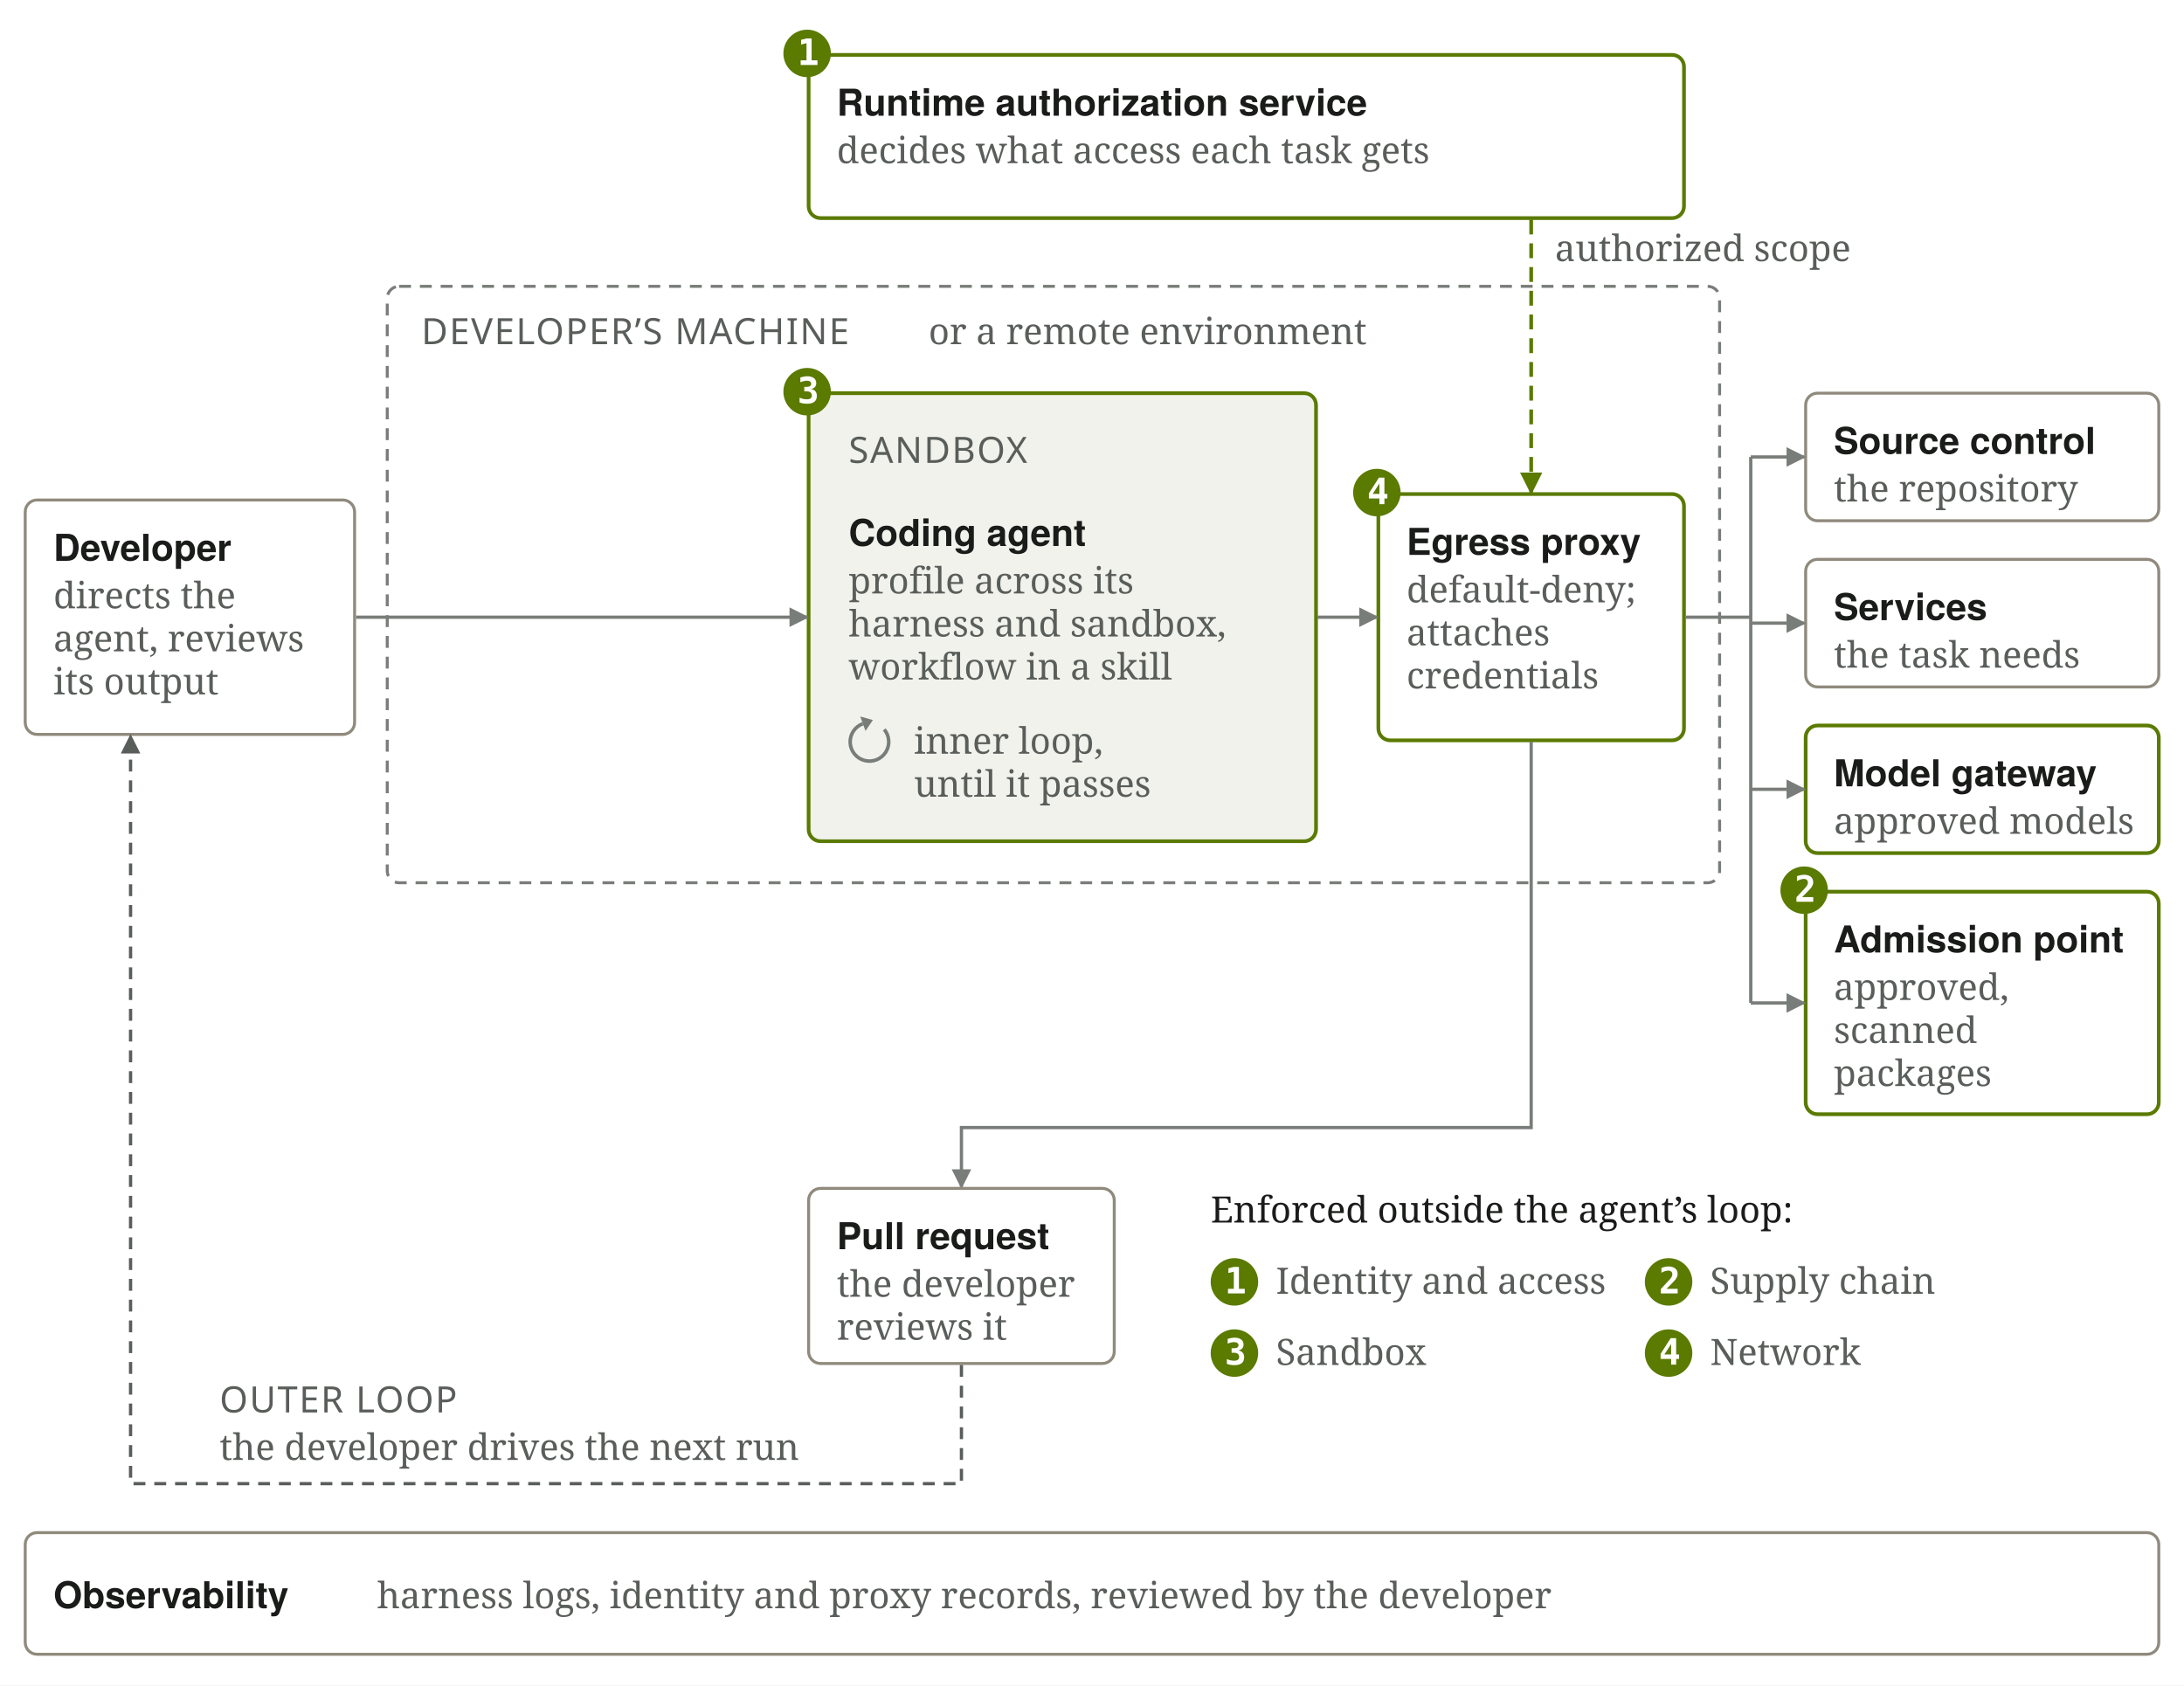
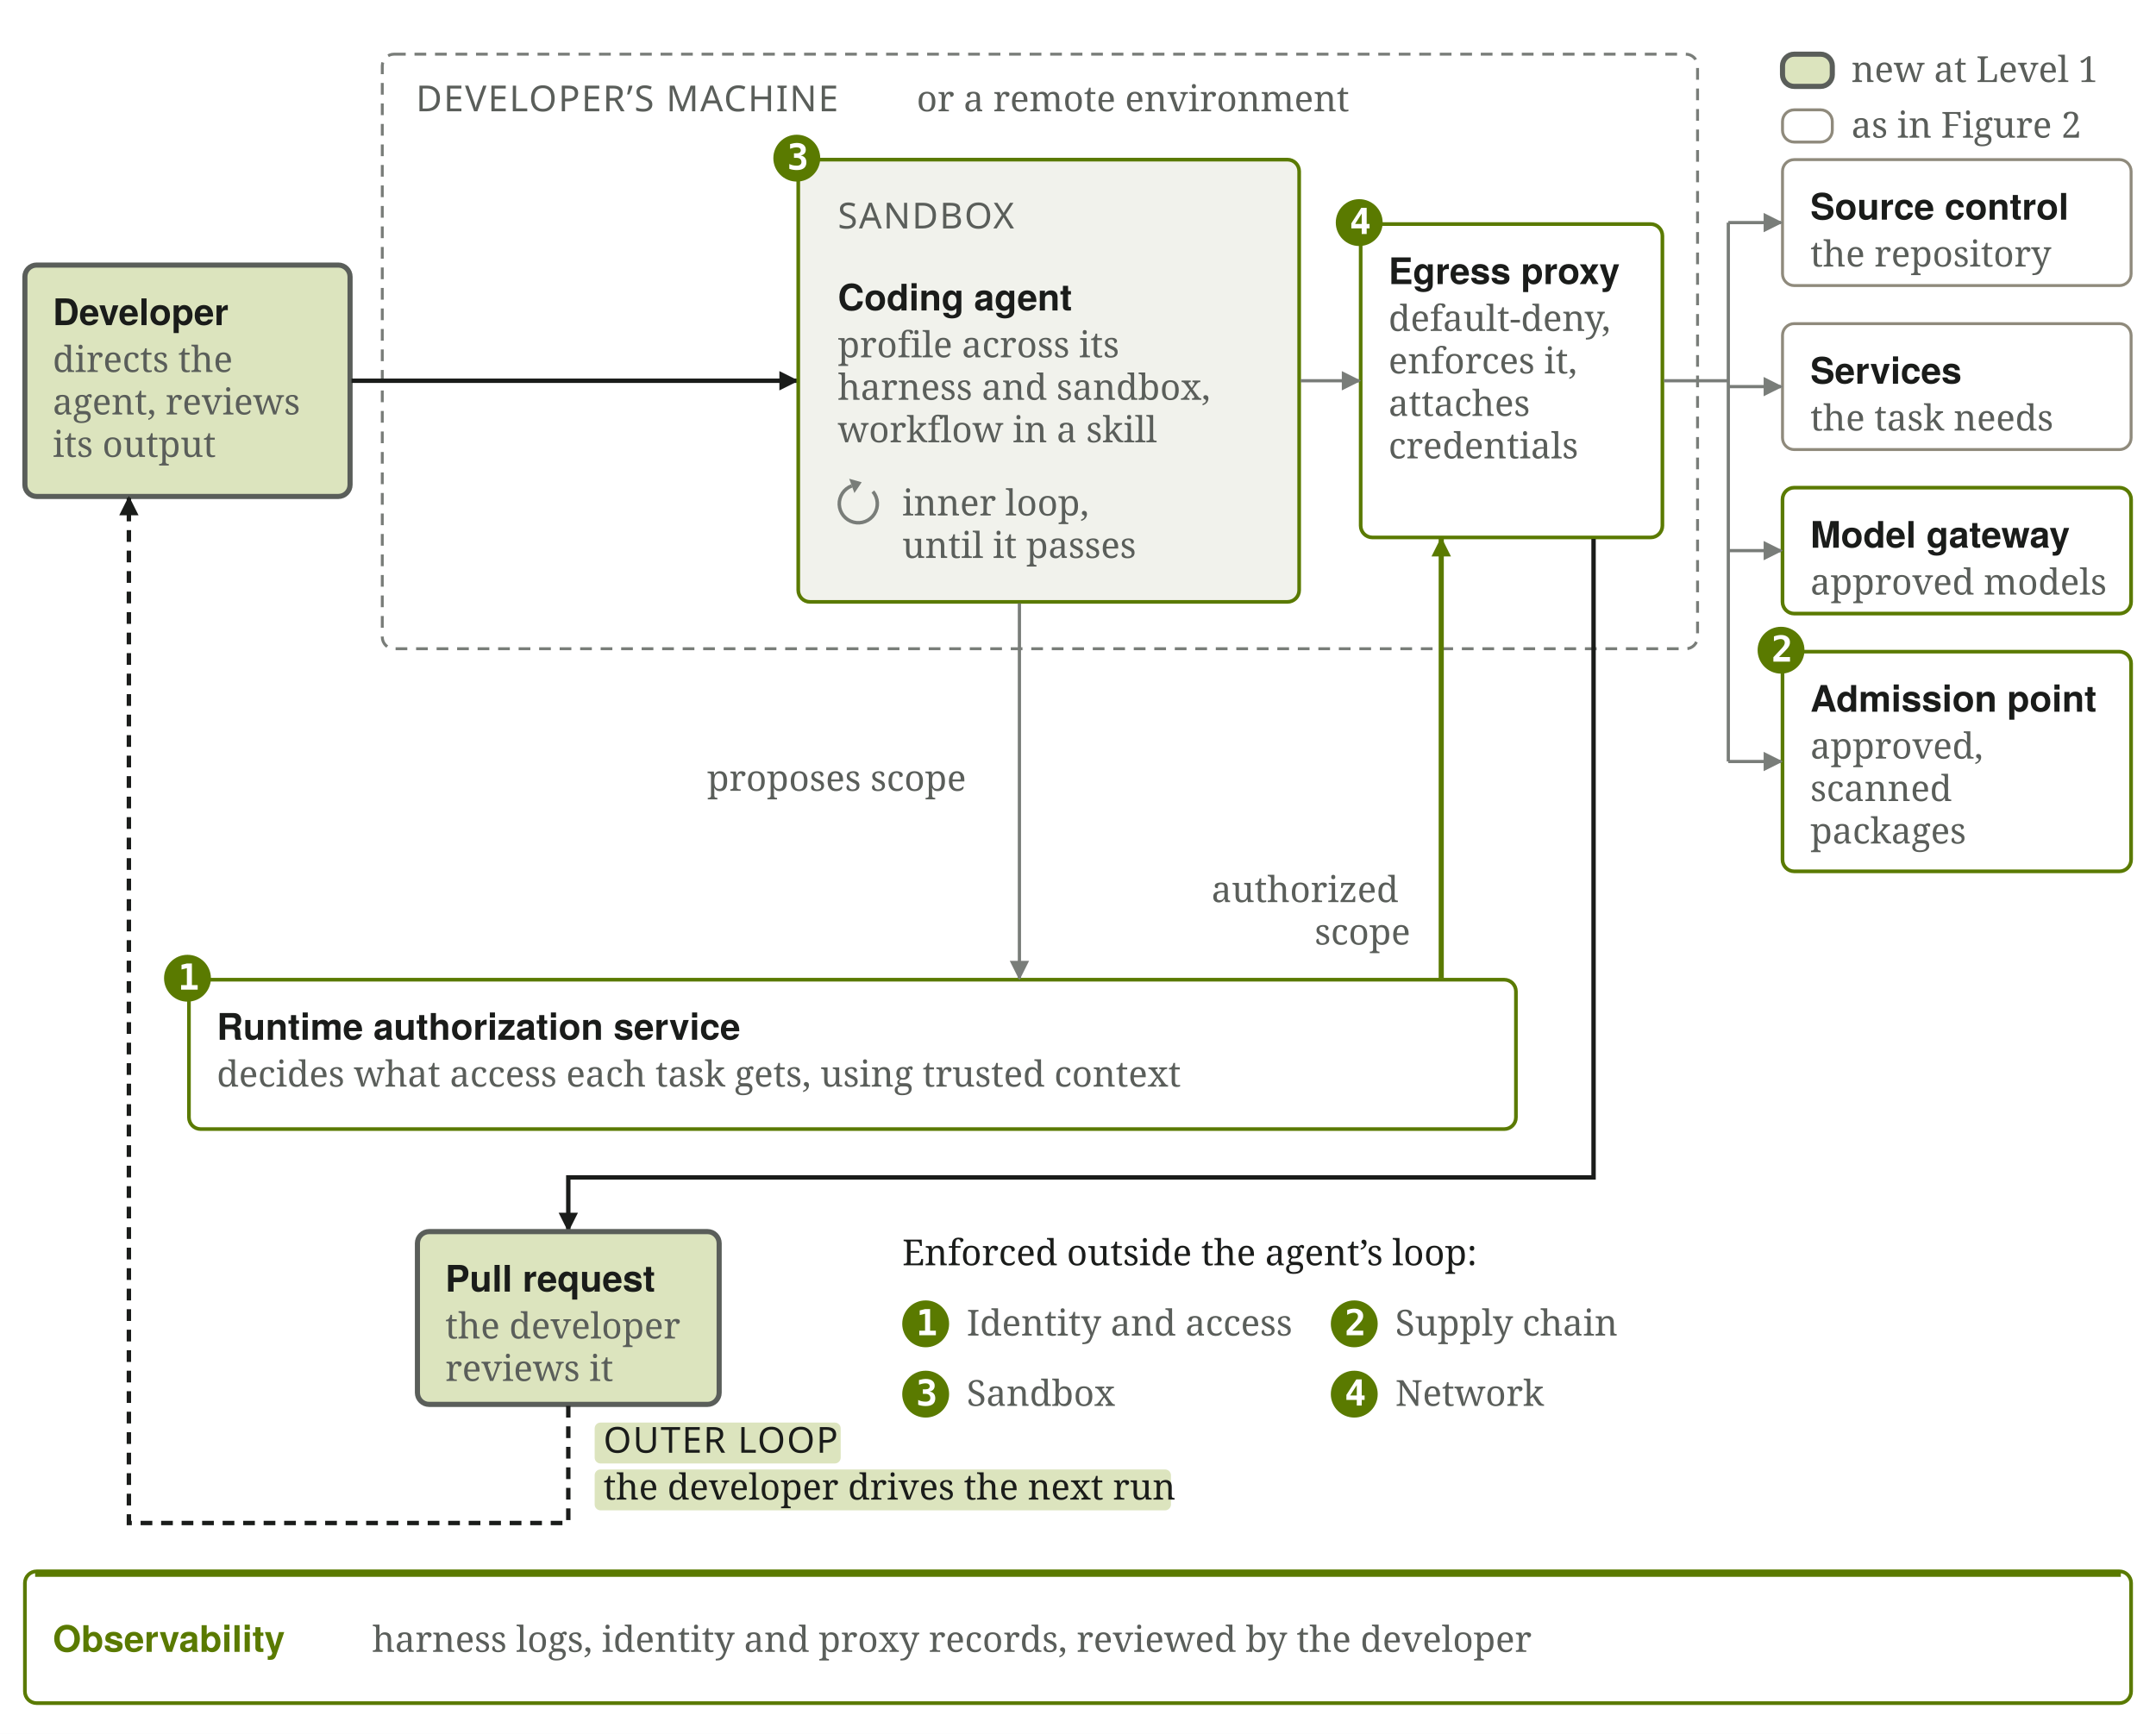
- <svg xmlns="http://www.w3.org/2000/svg" viewBox="0 0 736 568" width="736" height="568" role="img" aria-labelledby="sf3-t sf3-d">
-   <rect width="736" height="568" fill="#FFFFFF" />
+ <svg xmlns="http://www.w3.org/2000/svg" viewBox="0 0 736 592" width="736" height="592" role="img" aria-labelledby="sf3-t sf3-d">
+   <rect width="736" height="592" fill="#FFFFFF" />
  <defs>
    <marker id="sf3-a" viewBox="0 0 10 10" refX="9" refY="5" markerWidth="6" markerHeight="6" orient="auto-start-reverse">
      <path d="M0 0 L10 5 L0 10 z" fill="#797D79" />
    </marker>
    <marker id="sf3-g" viewBox="0 0 10 10" refX="9" refY="5" markerWidth="6" markerHeight="6" orient="auto-start-reverse">
      <path d="M0 0 L10 5 L0 10 z" fill="#5A7A00" />
    </marker>
    <marker id="sf3-s" viewBox="0 0 10 10" refX="9" refY="5" markerWidth="6" markerHeight="6" orient="auto-start-reverse">
      <path d="M0 0 L10 5 L0 10 z" fill="#5A5E5A" />
    </marker>
+     <marker id="sf3-n" viewBox="0 0 10 10" refX="9" refY="5" markerWidth="4.4" markerHeight="4.4" orient="auto-start-reverse">
+       <path d="M0 0 L10 5 L0 10 z" fill="#1A1C1A" />
+     </marker>
+     <marker id="sf3-H" viewBox="0 0 10 10" refX="9" refY="5" markerWidth="3.0" markerHeight="3.0" orient="auto-start-reverse">
+       <path d="M0 0 L10 5 L0 10 z" fill="#1A1C1A" />
+     </marker>
+     <marker id="sf3-G" viewBox="0 0 10 10" refX="9" refY="5" markerWidth="3.8" markerHeight="3.8" orient="auto-start-reverse">
+       <path d="M0 0 L10 5 L0 10 z" fill="#5A7A00" />
+     </marker>
  </defs>
  <g transform="translate(8 8)">
-     <rect x="264.5" y="10.5" width="295" height="55" rx="4" fill="none" stroke="#5A7A00" stroke-width="1.25" />
-     <circle cx="264" cy="10" r="8" fill="#5A7A00" />
-     <text x="260.7" y="13.9" font-family="'IBM Plex Mono',ui-monospace,'SF Mono',Menlo,Consolas,monospace" font-size="12.25" fill="#FFFFFF" font-weight="600">1</text>
-     <text x="274" y="31" font-family="Figtree,'Avenir Next','Helvetica Neue',sans-serif" font-size="12.5" fill="#1A1C1A" font-weight="600">Runtime authorization service</text>
-     <text x="274" y="47.0" font-family="'IBM Plex Serif',Charter,Georgia,serif" font-size="12.25" fill="#5A5E5A" font-weight="400">decides what access each task gets</text>
-     <path d="M508 66 L508 158" fill="none" stroke="#5A7A00" stroke-width="1.25" stroke-dasharray="5 3" marker-end="url(#sf3-g)" />
-     <text x="516.0" y="80" font-family="'IBM Plex Serif',Charter,Georgia,serif" font-size="12.25" fill="#5A5E5A" font-weight="400">authorized scope</text>
-     <rect x="122.5" y="88.5" width="449" height="201" rx="4" fill="none" stroke="#797D79" stroke-width="1" stroke-dasharray="4 3" />
-     <text x="134" y="108" font-family="'Chakra Petch','Avenir Next',sans-serif" font-size="12.25" fill="#5A5E5A" font-weight="500" letter-spacing="0.04em">DEVELOPER’S MACHINE</text>
-     <text x="304.925" y="108" font-family="'IBM Plex Serif',Charter,Georgia,serif" font-size="12.25" fill="#5A5E5A" font-weight="400">or a remote environment</text>
-     <rect x="0.5" y="160.5" width="111" height="79" rx="4" fill="none" stroke="#8F8A7C" stroke-width="1" />
-     <text x="10" y="181" font-family="Figtree,'Avenir Next','Helvetica Neue',sans-serif" font-size="12.5" fill="#1A1C1A" font-weight="600">Developer</text>
-     <text x="10" y="197.0" font-family="'IBM Plex Serif',Charter,Georgia,serif" font-size="12.25" fill="#5A5E5A" font-weight="400">directs the</text>
-     <text x="10" y="211.5" font-family="'IBM Plex Serif',Charter,Georgia,serif" font-size="12.25" fill="#5A5E5A" font-weight="400">agent, reviews</text>
-     <text x="10" y="226.0" font-family="'IBM Plex Serif',Charter,Georgia,serif" font-size="12.25" fill="#5A5E5A" font-weight="400">its output</text>
-     <rect x="264.5" y="124.5" width="171" height="151" rx="4" fill="#F1F2EC" stroke="#5A7A00" stroke-width="1.25" />
-     <circle cx="264" cy="124" r="8" fill="#5A7A00" />
-     <text x="260.7" y="127.9" font-family="'IBM Plex Mono',ui-monospace,'SF Mono',Menlo,Consolas,monospace" font-size="12.25" fill="#FFFFFF" font-weight="600">3</text>
-     <text x="278" y="148" font-family="'Chakra Petch','Avenir Next',sans-serif" font-size="12.25" fill="#5A5E5A" font-weight="500" letter-spacing="0.04em">SANDBOX</text>
-     <text x="278" y="176" font-family="Figtree,'Avenir Next','Helvetica Neue',sans-serif" font-size="12.5" fill="#1A1C1A" font-weight="600">Coding agent</text>
-     <text x="278" y="192.0" font-family="'IBM Plex Serif',Charter,Georgia,serif" font-size="12.25" fill="#5A5E5A" font-weight="400">profile across its</text>
-     <text x="278" y="206.5" font-family="'IBM Plex Serif',Charter,Georgia,serif" font-size="12.25" fill="#5A5E5A" font-weight="400">harness and sandbox,</text>
-     <text x="278" y="221.0" font-family="'IBM Plex Serif',Charter,Georgia,serif" font-size="12.25" fill="#5A5E5A" font-weight="400">workflow in a skill</text>
-     <path d="M289.98 237.82 A6.5 6.5 0 1 1 282.78 235.89" fill="none" stroke="#797D79" stroke-width="1.2" />
-     <path d="M286.16 234.66 L283.67 238.34 L281.89 233.45 z" fill="#797D79" />
-     <text x="300" y="246" font-family="'IBM Plex Serif',Charter,Georgia,serif" font-size="12.25" fill="#5A5E5A" font-weight="400">inner loop,</text>
-     <text x="300" y="260.5" font-family="'IBM Plex Serif',Charter,Georgia,serif" font-size="12.25" fill="#5A5E5A" font-weight="400">until it passes</text>
-     <path d="M112 200 L264 200" fill="none" stroke="#797D79" stroke-width="1.1" marker-end="url(#sf3-a)" />
-     <rect x="456.5" y="158.5" width="103" height="83" rx="4" fill="none" stroke="#5A7A00" stroke-width="1.25" />
-     <circle cx="456" cy="158" r="8" fill="#5A7A00" />
-     <text x="452.7" y="161.9" font-family="'IBM Plex Mono',ui-monospace,'SF Mono',Menlo,Consolas,monospace" font-size="12.25" fill="#FFFFFF" font-weight="600">4</text>
-     <text x="466" y="179" font-family="Figtree,'Avenir Next','Helvetica Neue',sans-serif" font-size="12.5" fill="#1A1C1A" font-weight="600">Egress proxy</text>
-     <text x="466" y="195.0" font-family="'IBM Plex Serif',Charter,Georgia,serif" font-size="12.25" fill="#5A5E5A" font-weight="400">default-deny;</text>
-     <text x="466" y="209.5" font-family="'IBM Plex Serif',Charter,Georgia,serif" font-size="12.25" fill="#5A5E5A" font-weight="400">attaches</text>
-     <text x="466" y="224.0" font-family="'IBM Plex Serif',Charter,Georgia,serif" font-size="12.25" fill="#5A5E5A" font-weight="400">credentials</text>
-     <path d="M436 200 L456 200" fill="none" stroke="#797D79" stroke-width="1.1" marker-end="url(#sf3-a)" />
-     <rect x="600.5" y="124.5" width="119" height="43" rx="4" fill="none" stroke="#8F8A7C" stroke-width="1" />
-     <text x="610" y="145" font-family="Figtree,'Avenir Next','Helvetica Neue',sans-serif" font-size="12.5" fill="#1A1C1A" font-weight="600">Source control</text>
-     <text x="610" y="161.0" font-family="'IBM Plex Serif',Charter,Georgia,serif" font-size="12.25" fill="#5A5E5A" font-weight="400">the repository</text>
-     <rect x="600.5" y="180.5" width="119" height="43" rx="4" fill="none" stroke="#8F8A7C" stroke-width="1" />
-     <text x="610" y="201" font-family="Figtree,'Avenir Next','Helvetica Neue',sans-serif" font-size="12.5" fill="#1A1C1A" font-weight="600">Services</text>
-     <text x="610" y="217.0" font-family="'IBM Plex Serif',Charter,Georgia,serif" font-size="12.25" fill="#5A5E5A" font-weight="400">the task needs</text>
-     <rect x="600.5" y="236.5" width="119" height="43" rx="4" fill="none" stroke="#5A7A00" stroke-width="1.25" />
-     <text x="610" y="257" font-family="Figtree,'Avenir Next','Helvetica Neue',sans-serif" font-size="12.5" fill="#1A1C1A" font-weight="600">Model gateway</text>
-     <text x="610" y="273.0" font-family="'IBM Plex Serif',Charter,Georgia,serif" font-size="12.25" fill="#5A5E5A" font-weight="400">approved models</text>
-     <rect x="600.5" y="292.5" width="119" height="75" rx="4" fill="none" stroke="#5A7A00" stroke-width="1.25" />
-     <circle cx="600" cy="292" r="8" fill="#5A7A00" />
-     <text x="596.7" y="295.9" font-family="'IBM Plex Mono',ui-monospace,'SF Mono',Menlo,Consolas,monospace" font-size="12.25" fill="#FFFFFF" font-weight="600">2</text>
-     <text x="610" y="313" font-family="Figtree,'Avenir Next','Helvetica Neue',sans-serif" font-size="12.5" fill="#1A1C1A" font-weight="600">Admission point</text>
-     <text x="610" y="329.0" font-family="'IBM Plex Serif',Charter,Georgia,serif" font-size="12.25" fill="#5A5E5A" font-weight="400">approved,</text>
-     <text x="610" y="343.5" font-family="'IBM Plex Serif',Charter,Georgia,serif" font-size="12.25" fill="#5A5E5A" font-weight="400">scanned</text>
-     <text x="610" y="358.0" font-family="'IBM Plex Serif',Charter,Georgia,serif" font-size="12.25" fill="#5A5E5A" font-weight="400">packages</text>
-     <path d="M560 200 L582 200" fill="none" stroke="#797D79" stroke-width="1.1" />
-     <path d="M582 146 L582 330" fill="none" stroke="#797D79" stroke-width="1.1" />
-     <path d="M582 146 L600 146" fill="none" stroke="#797D79" stroke-width="1.1" marker-end="url(#sf3-a)" />
-     <path d="M582 202 L600 202" fill="none" stroke="#797D79" stroke-width="1.1" marker-end="url(#sf3-a)" />
-     <path d="M582 258 L600 258" fill="none" stroke="#797D79" stroke-width="1.1" marker-end="url(#sf3-a)" />
-     <path d="M582 330 L600 330" fill="none" stroke="#797D79" stroke-width="1.1" marker-end="url(#sf3-a)" />
-     <path d="M508 242 L508 372 L316 372 L316 392" fill="none" stroke="#797D79" stroke-width="1.1" marker-end="url(#sf3-a)" />
-     <rect x="264.5" y="392.5" width="103" height="59" rx="4" fill="none" stroke="#8F8A7C" stroke-width="1" />
-     <text x="274" y="413" font-family="Figtree,'Avenir Next','Helvetica Neue',sans-serif" font-size="12.5" fill="#1A1C1A" font-weight="600">Pull request</text>
-     <text x="274" y="429.0" font-family="'IBM Plex Serif',Charter,Georgia,serif" font-size="12.25" fill="#5A5E5A" font-weight="400">the developer</text>
-     <text x="274" y="443.5" font-family="'IBM Plex Serif',Charter,Georgia,serif" font-size="12.25" fill="#5A5E5A" font-weight="400">reviews it</text>
-     <path d="M316 452 L316 492 L36 492 L36 240" fill="none" stroke="#5A5E5A" stroke-width="1.1" stroke-dasharray="4 3" marker-end="url(#sf3-s)" />
-     <text x="66" y="468" font-family="'Chakra Petch','Avenir Next',sans-serif" font-size="12.25" fill="#5A5E5A" font-weight="500" letter-spacing="0.04em">OUTER LOOP</text>
-     <text x="66" y="484" font-family="'IBM Plex Serif',Charter,Georgia,serif" font-size="12.25" fill="#5A5E5A" font-weight="400">the developer drives the next run</text>
-     <text x="400" y="404" font-family="'IBM Plex Serif',Charter,Georgia,serif" font-size="12.25" fill="#1A1C1A" font-weight="400">Enforced outside the agent’s loop:</text>
-     <circle cx="408" cy="424" r="8" fill="#5A7A00" />
-     <text x="404.7" y="427.9" font-family="'IBM Plex Mono',ui-monospace,'SF Mono',Menlo,Consolas,monospace" font-size="12.25" fill="#FFFFFF" font-weight="600">1</text>
-     <text x="422" y="428" font-family="'IBM Plex Serif',Charter,Georgia,serif" font-size="12.25" fill="#5A5E5A" font-weight="400">Identity and access</text>
-     <circle cx="554.31" cy="424" r="8" fill="#5A7A00" />
-     <text x="551.01" y="427.9" font-family="'IBM Plex Mono',ui-monospace,'SF Mono',Menlo,Consolas,monospace" font-size="12.25" fill="#FFFFFF" font-weight="600">2</text>
-     <text x="568.31" y="428" font-family="'IBM Plex Serif',Charter,Georgia,serif" font-size="12.25" fill="#5A5E5A" font-weight="400">Supply chain</text>
-     <circle cx="408" cy="448" r="8" fill="#5A7A00" />
-     <text x="404.7" y="451.9" font-family="'IBM Plex Mono',ui-monospace,'SF Mono',Menlo,Consolas,monospace" font-size="12.25" fill="#FFFFFF" font-weight="600">3</text>
-     <text x="422" y="452" font-family="'IBM Plex Serif',Charter,Georgia,serif" font-size="12.25" fill="#5A5E5A" font-weight="400">Sandbox</text>
-     <circle cx="554.31" cy="448" r="8" fill="#5A7A00" />
-     <text x="551.01" y="451.9" font-family="'IBM Plex Mono',ui-monospace,'SF Mono',Menlo,Consolas,monospace" font-size="12.25" fill="#FFFFFF" font-weight="600">4</text>
-     <text x="568.31" y="452" font-family="'IBM Plex Serif',Charter,Georgia,serif" font-size="12.25" fill="#5A5E5A" font-weight="400">Network</text>
-     <rect x="0.5" y="508.5" width="719" height="41" rx="4" fill="none" stroke="#8F8A7C" stroke-width="1" />
-     <text x="10" y="534" font-family="Figtree,'Avenir Next','Helvetica Neue',sans-serif" font-size="12.5" fill="#1A1C1A" font-weight="600">Observability</text>
-     <text x="119.062" y="534" font-family="'IBM Plex Serif',Charter,Georgia,serif" font-size="12.25" fill="#5A5E5A" font-weight="400">harness logs, identity and proxy records, reviewed by the developer</text>
+     <rect x="122.5" y="10.5" width="449" height="203" rx="4" fill="none" stroke="#797D79" stroke-width="1" stroke-dasharray="4 3" />
+     <text x="134" y="30" font-family="'Chakra Petch','Avenir Next',sans-serif" font-size="12.25" fill="#5A5E5A" font-weight="500" letter-spacing="0.04em">DEVELOPER’S MACHINE</text>
+     <text x="304.925" y="30" font-family="'IBM Plex Serif',Charter,Georgia,serif" font-size="12.25" fill="#5A5E5A" font-weight="400">or a remote environment</text>
+     <rect x="56.5" y="326.5" width="453" height="51" rx="4" fill="none" stroke="#5A7A00" stroke-width="1.25" />
+     <circle cx="56" cy="326" r="8" fill="#5A7A00" />
+     <text x="52.7" y="329.9" font-family="'IBM Plex Mono',ui-monospace,'SF Mono',Menlo,Consolas,monospace" font-size="12.25" fill="#FFFFFF" font-weight="600">1</text>
+     <text x="66" y="347" font-family="Figtree,'Avenir Next','Helvetica Neue',sans-serif" font-size="12.5" fill="#1A1C1A" font-weight="600">Runtime authorization service</text>
+     <text x="66" y="363.0" font-family="'IBM Plex Serif',Charter,Georgia,serif" font-size="12.25" fill="#5A5E5A" font-weight="400">decides what access each task gets, using trusted context</text>
+     <path d="M484 326 L484 176" fill="none" stroke="#5A7A00" stroke-width="1.75" marker-end="url(#sf3-G)" />
+     <text x="405.562" y="300" font-family="'IBM Plex Serif',Charter,Georgia,serif" font-size="12.25" fill="#5A5E5A" font-weight="400">authorized</text>
+     <text x="440.781" y="314.5" font-family="'IBM Plex Serif',Charter,Georgia,serif" font-size="12.25" fill="#5A5E5A" font-weight="400">scope</text>
+     <rect x="0.5" y="82.5" width="111" height="79" rx="4" fill="#DCE4BE" stroke="#5A5E5A" stroke-width="1.75" />
+     <text x="10" y="103" font-family="Figtree,'Avenir Next','Helvetica Neue',sans-serif" font-size="12.5" fill="#1A1C1A" font-weight="600">Developer</text>
+     <text x="10" y="119.0" font-family="'IBM Plex Serif',Charter,Georgia,serif" font-size="12.25" fill="#5A5E5A" font-weight="400">directs the</text>
+     <text x="10" y="133.5" font-family="'IBM Plex Serif',Charter,Georgia,serif" font-size="12.25" fill="#5A5E5A" font-weight="400">agent, reviews</text>
+     <text x="10" y="148.0" font-family="'IBM Plex Serif',Charter,Georgia,serif" font-size="12.25" fill="#5A5E5A" font-weight="400">its output</text>
+     <path d="M112 122 L264 122" fill="none" stroke="#1A1C1A" stroke-width="1.5" marker-end="url(#sf3-n)" />
+     <rect x="264.5" y="46.5" width="171" height="151" rx="4" fill="#F1F2EC" stroke="#5A7A00" stroke-width="1.25" />
+     <circle cx="264" cy="46" r="8" fill="#5A7A00" />
+     <text x="260.7" y="49.9" font-family="'IBM Plex Mono',ui-monospace,'SF Mono',Menlo,Consolas,monospace" font-size="12.25" fill="#FFFFFF" font-weight="600">3</text>
+     <text x="278" y="70" font-family="'Chakra Petch','Avenir Next',sans-serif" font-size="12.25" fill="#5A5E5A" font-weight="500" letter-spacing="0.04em">SANDBOX</text>
+     <text x="278" y="98" font-family="Figtree,'Avenir Next','Helvetica Neue',sans-serif" font-size="12.5" fill="#1A1C1A" font-weight="600">Coding agent</text>
+     <text x="278" y="114.0" font-family="'IBM Plex Serif',Charter,Georgia,serif" font-size="12.25" fill="#5A5E5A" font-weight="400">profile across its</text>
+     <text x="278" y="128.5" font-family="'IBM Plex Serif',Charter,Georgia,serif" font-size="12.25" fill="#5A5E5A" font-weight="400">harness and sandbox,</text>
+     <text x="278" y="143.0" font-family="'IBM Plex Serif',Charter,Georgia,serif" font-size="12.25" fill="#5A5E5A" font-weight="400">workflow in a skill</text>
+     <path d="M289.98 159.82 A6.5 6.5 0 1 1 282.78 157.89" fill="none" stroke="#797D79" stroke-width="1.2" />
+     <path d="M286.16 156.66 L283.67 160.34 L281.89 155.45 z" fill="#797D79" />
+     <text x="300" y="168" font-family="'IBM Plex Serif',Charter,Georgia,serif" font-size="12.25" fill="#5A5E5A" font-weight="400">inner loop,</text>
+     <text x="300" y="182.5" font-family="'IBM Plex Serif',Charter,Georgia,serif" font-size="12.25" fill="#5A5E5A" font-weight="400">until it passes</text>
+     <path d="M340 198 L340 326" fill="none" stroke="#797D79" stroke-width="1.1" marker-end="url(#sf3-a)" />
+     <text x="233.388" y="262" font-family="'IBM Plex Serif',Charter,Georgia,serif" font-size="12.25" fill="#5A5E5A" font-weight="400">proposes scope</text>
+     <rect x="456.5" y="68.5" width="103" height="107" rx="4" fill="none" stroke="#5A7A00" stroke-width="1.25" />
+     <circle cx="456" cy="68" r="8" fill="#5A7A00" />
+     <text x="452.7" y="71.9" font-family="'IBM Plex Mono',ui-monospace,'SF Mono',Menlo,Consolas,monospace" font-size="12.25" fill="#FFFFFF" font-weight="600">4</text>
+     <text x="466" y="89" font-family="Figtree,'Avenir Next','Helvetica Neue',sans-serif" font-size="12.5" fill="#1A1C1A" font-weight="600">Egress proxy</text>
+     <text x="466" y="105.0" font-family="'IBM Plex Serif',Charter,Georgia,serif" font-size="12.25" fill="#5A5E5A" font-weight="400">default-deny,</text>
+     <text x="466" y="119.5" font-family="'IBM Plex Serif',Charter,Georgia,serif" font-size="12.25" fill="#5A5E5A" font-weight="400">enforces it,</text>
+     <text x="466" y="134.0" font-family="'IBM Plex Serif',Charter,Georgia,serif" font-size="12.25" fill="#5A5E5A" font-weight="400">attaches</text>
+     <text x="466" y="148.5" font-family="'IBM Plex Serif',Charter,Georgia,serif" font-size="12.25" fill="#5A5E5A" font-weight="400">credentials</text>
+     <path d="M436 122 L456 122" fill="none" stroke="#797D79" stroke-width="1.1" marker-end="url(#sf3-a)" />
+     <rect x="600.5" y="46.5" width="119" height="43" rx="4" fill="none" stroke="#8F8A7C" stroke-width="1" />
+     <text x="610" y="67" font-family="Figtree,'Avenir Next','Helvetica Neue',sans-serif" font-size="12.5" fill="#1A1C1A" font-weight="600">Source control</text>
+     <text x="610" y="83.0" font-family="'IBM Plex Serif',Charter,Georgia,serif" font-size="12.25" fill="#5A5E5A" font-weight="400">the repository</text>
+     <rect x="600.5" y="102.5" width="119" height="43" rx="4" fill="none" stroke="#8F8A7C" stroke-width="1" />
+     <text x="610" y="123" font-family="Figtree,'Avenir Next','Helvetica Neue',sans-serif" font-size="12.5" fill="#1A1C1A" font-weight="600">Services</text>
+     <text x="610" y="139.0" font-family="'IBM Plex Serif',Charter,Georgia,serif" font-size="12.25" fill="#5A5E5A" font-weight="400">the task needs</text>
+     <rect x="600.5" y="158.5" width="119" height="43" rx="4" fill="none" stroke="#5A7A00" stroke-width="1.25" />
+     <text x="610" y="179" font-family="Figtree,'Avenir Next','Helvetica Neue',sans-serif" font-size="12.5" fill="#1A1C1A" font-weight="600">Model gateway</text>
+     <text x="610" y="195.0" font-family="'IBM Plex Serif',Charter,Georgia,serif" font-size="12.25" fill="#5A5E5A" font-weight="400">approved models</text>
+     <rect x="600.5" y="214.5" width="119" height="75" rx="4" fill="none" stroke="#5A7A00" stroke-width="1.25" />
+     <circle cx="600" cy="214" r="8" fill="#5A7A00" />
+     <text x="596.7" y="217.9" font-family="'IBM Plex Mono',ui-monospace,'SF Mono',Menlo,Consolas,monospace" font-size="12.25" fill="#FFFFFF" font-weight="600">2</text>
+     <text x="610" y="235" font-family="Figtree,'Avenir Next','Helvetica Neue',sans-serif" font-size="12.5" fill="#1A1C1A" font-weight="600">Admission point</text>
+     <text x="610" y="251.0" font-family="'IBM Plex Serif',Charter,Georgia,serif" font-size="12.25" fill="#5A5E5A" font-weight="400">approved,</text>
+     <text x="610" y="265.5" font-family="'IBM Plex Serif',Charter,Georgia,serif" font-size="12.25" fill="#5A5E5A" font-weight="400">scanned</text>
+     <text x="610" y="280.0" font-family="'IBM Plex Serif',Charter,Georgia,serif" font-size="12.25" fill="#5A5E5A" font-weight="400">packages</text>
+     <path d="M560 122 L582 122" fill="none" stroke="#797D79" stroke-width="1.1" />
+     <path d="M582 68 L582 252" fill="none" stroke="#797D79" stroke-width="1.1" />
+     <path d="M582 68 L600 68" fill="none" stroke="#797D79" stroke-width="1.1" marker-end="url(#sf3-a)" />
+     <path d="M582 124 L600 124" fill="none" stroke="#797D79" stroke-width="1.1" marker-end="url(#sf3-a)" />
+     <path d="M582 180 L600 180" fill="none" stroke="#797D79" stroke-width="1.1" marker-end="url(#sf3-a)" />
+     <path d="M582 252 L600 252" fill="none" stroke="#797D79" stroke-width="1.1" marker-end="url(#sf3-a)" />
+     <path d="M536 176 L536 394 L186 394 L186 412" fill="none" stroke="#1A1C1A" stroke-width="1.5" marker-end="url(#sf3-n)" />
+     <rect x="134.5" y="412.5" width="103" height="59" rx="4" fill="#DCE4BE" stroke="#5A5E5A" stroke-width="1.75" />
+     <text x="144" y="433" font-family="Figtree,'Avenir Next','Helvetica Neue',sans-serif" font-size="12.5" fill="#1A1C1A" font-weight="600">Pull request</text>
+     <text x="144" y="449.0" font-family="'IBM Plex Serif',Charter,Georgia,serif" font-size="12.25" fill="#5A5E5A" font-weight="400">the developer</text>
+     <text x="144" y="463.5" font-family="'IBM Plex Serif',Charter,Georgia,serif" font-size="12.25" fill="#5A5E5A" font-weight="400">reviews it</text>
+     <path d="M186 472 L186 512 L36 512 L36 162" fill="none" stroke="#1A1C1A" stroke-width="1.5" stroke-dasharray="4 3" marker-end="url(#sf3-n)" />
+     <rect x="195" y="477.71" width="83.99" height="13.96" rx="2" fill="#DCE4BE" />
+     <text x="198" y="488" font-family="'Chakra Petch','Avenir Next',sans-serif" font-size="12.25" fill="#1A1C1A" font-weight="500" letter-spacing="0.04em">OUTER LOOP</text>
+     <rect x="195" y="493.71" width="196.73" height="13.96" rx="2" fill="#DCE4BE" />
+     <text x="198" y="504" font-family="'IBM Plex Serif',Charter,Georgia,serif" font-size="12.25" fill="#1A1C1A" font-weight="400">the developer drives the next run</text>
+     <text x="300" y="424" font-family="'IBM Plex Serif',Charter,Georgia,serif" font-size="12.25" fill="#1A1C1A" font-weight="400">Enforced outside the agent’s loop:</text>
+     <circle cx="308" cy="444" r="8" fill="#5A7A00" />
+     <text x="304.7" y="447.9" font-family="'IBM Plex Mono',ui-monospace,'SF Mono',Menlo,Consolas,monospace" font-size="12.25" fill="#FFFFFF" font-weight="600">1</text>
+     <text x="322" y="448" font-family="'IBM Plex Serif',Charter,Georgia,serif" font-size="12.25" fill="#5A5E5A" font-weight="400">Identity and access</text>
+     <circle cx="454.31" cy="444" r="8" fill="#5A7A00" />
+     <text x="451.01" y="447.9" font-family="'IBM Plex Mono',ui-monospace,'SF Mono',Menlo,Consolas,monospace" font-size="12.25" fill="#FFFFFF" font-weight="600">2</text>
+     <text x="468.31" y="448" font-family="'IBM Plex Serif',Charter,Georgia,serif" font-size="12.25" fill="#5A5E5A" font-weight="400">Supply chain</text>
+     <circle cx="308" cy="468" r="8" fill="#5A7A00" />
+     <text x="304.7" y="471.9" font-family="'IBM Plex Mono',ui-monospace,'SF Mono',Menlo,Consolas,monospace" font-size="12.25" fill="#FFFFFF" font-weight="600">3</text>
+     <text x="322" y="472" font-family="'IBM Plex Serif',Charter,Georgia,serif" font-size="12.25" fill="#5A5E5A" font-weight="400">Sandbox</text>
+     <circle cx="454.31" cy="468" r="8" fill="#5A7A00" />
+     <text x="451.01" y="471.9" font-family="'IBM Plex Mono',ui-monospace,'SF Mono',Menlo,Consolas,monospace" font-size="12.25" fill="#FFFFFF" font-weight="600">4</text>
+     <text x="468.31" y="472" font-family="'IBM Plex Serif',Charter,Georgia,serif" font-size="12.25" fill="#5A5E5A" font-weight="400">Network</text>
+     <rect x="0.5" y="528.5" width="719" height="45" rx="4" fill="none" stroke="#5A7A00" stroke-width="1.25" />
+     <path d="M4 529.5 L716 529.5" stroke="#5A7A00" stroke-width="1.75" />
+     <text x="10" y="556" font-family="Figtree,'Avenir Next','Helvetica Neue',sans-serif" font-size="12.5" fill="#5A7A00" font-weight="600">Observability</text>
+     <text x="119.062" y="556" font-family="'IBM Plex Serif',Charter,Georgia,serif" font-size="12.25" fill="#5A5E5A" font-weight="400">harness logs, identity and proxy records, reviewed by the developer</text>
+     <rect x="600.5" y="10.5" width="17" height="11" rx="4" fill="#DCE4BE" stroke="#5A5E5A" stroke-width="1.75" />
+     <text x="624" y="20" font-family="'IBM Plex Serif',Charter,Georgia,serif" font-size="12.25" fill="#5A5E5A" font-weight="400">new at Level 1</text>
+     <rect x="600.5" y="29.5" width="17" height="11" rx="4" fill="none" stroke="#8F8A7C" stroke-width="1" />
+     <text x="624" y="39" font-family="'IBM Plex Serif',Charter,Georgia,serif" font-size="12.25" fill="#5A5E5A" font-weight="400">as in Figure 2</text>
  </g>
</svg>
